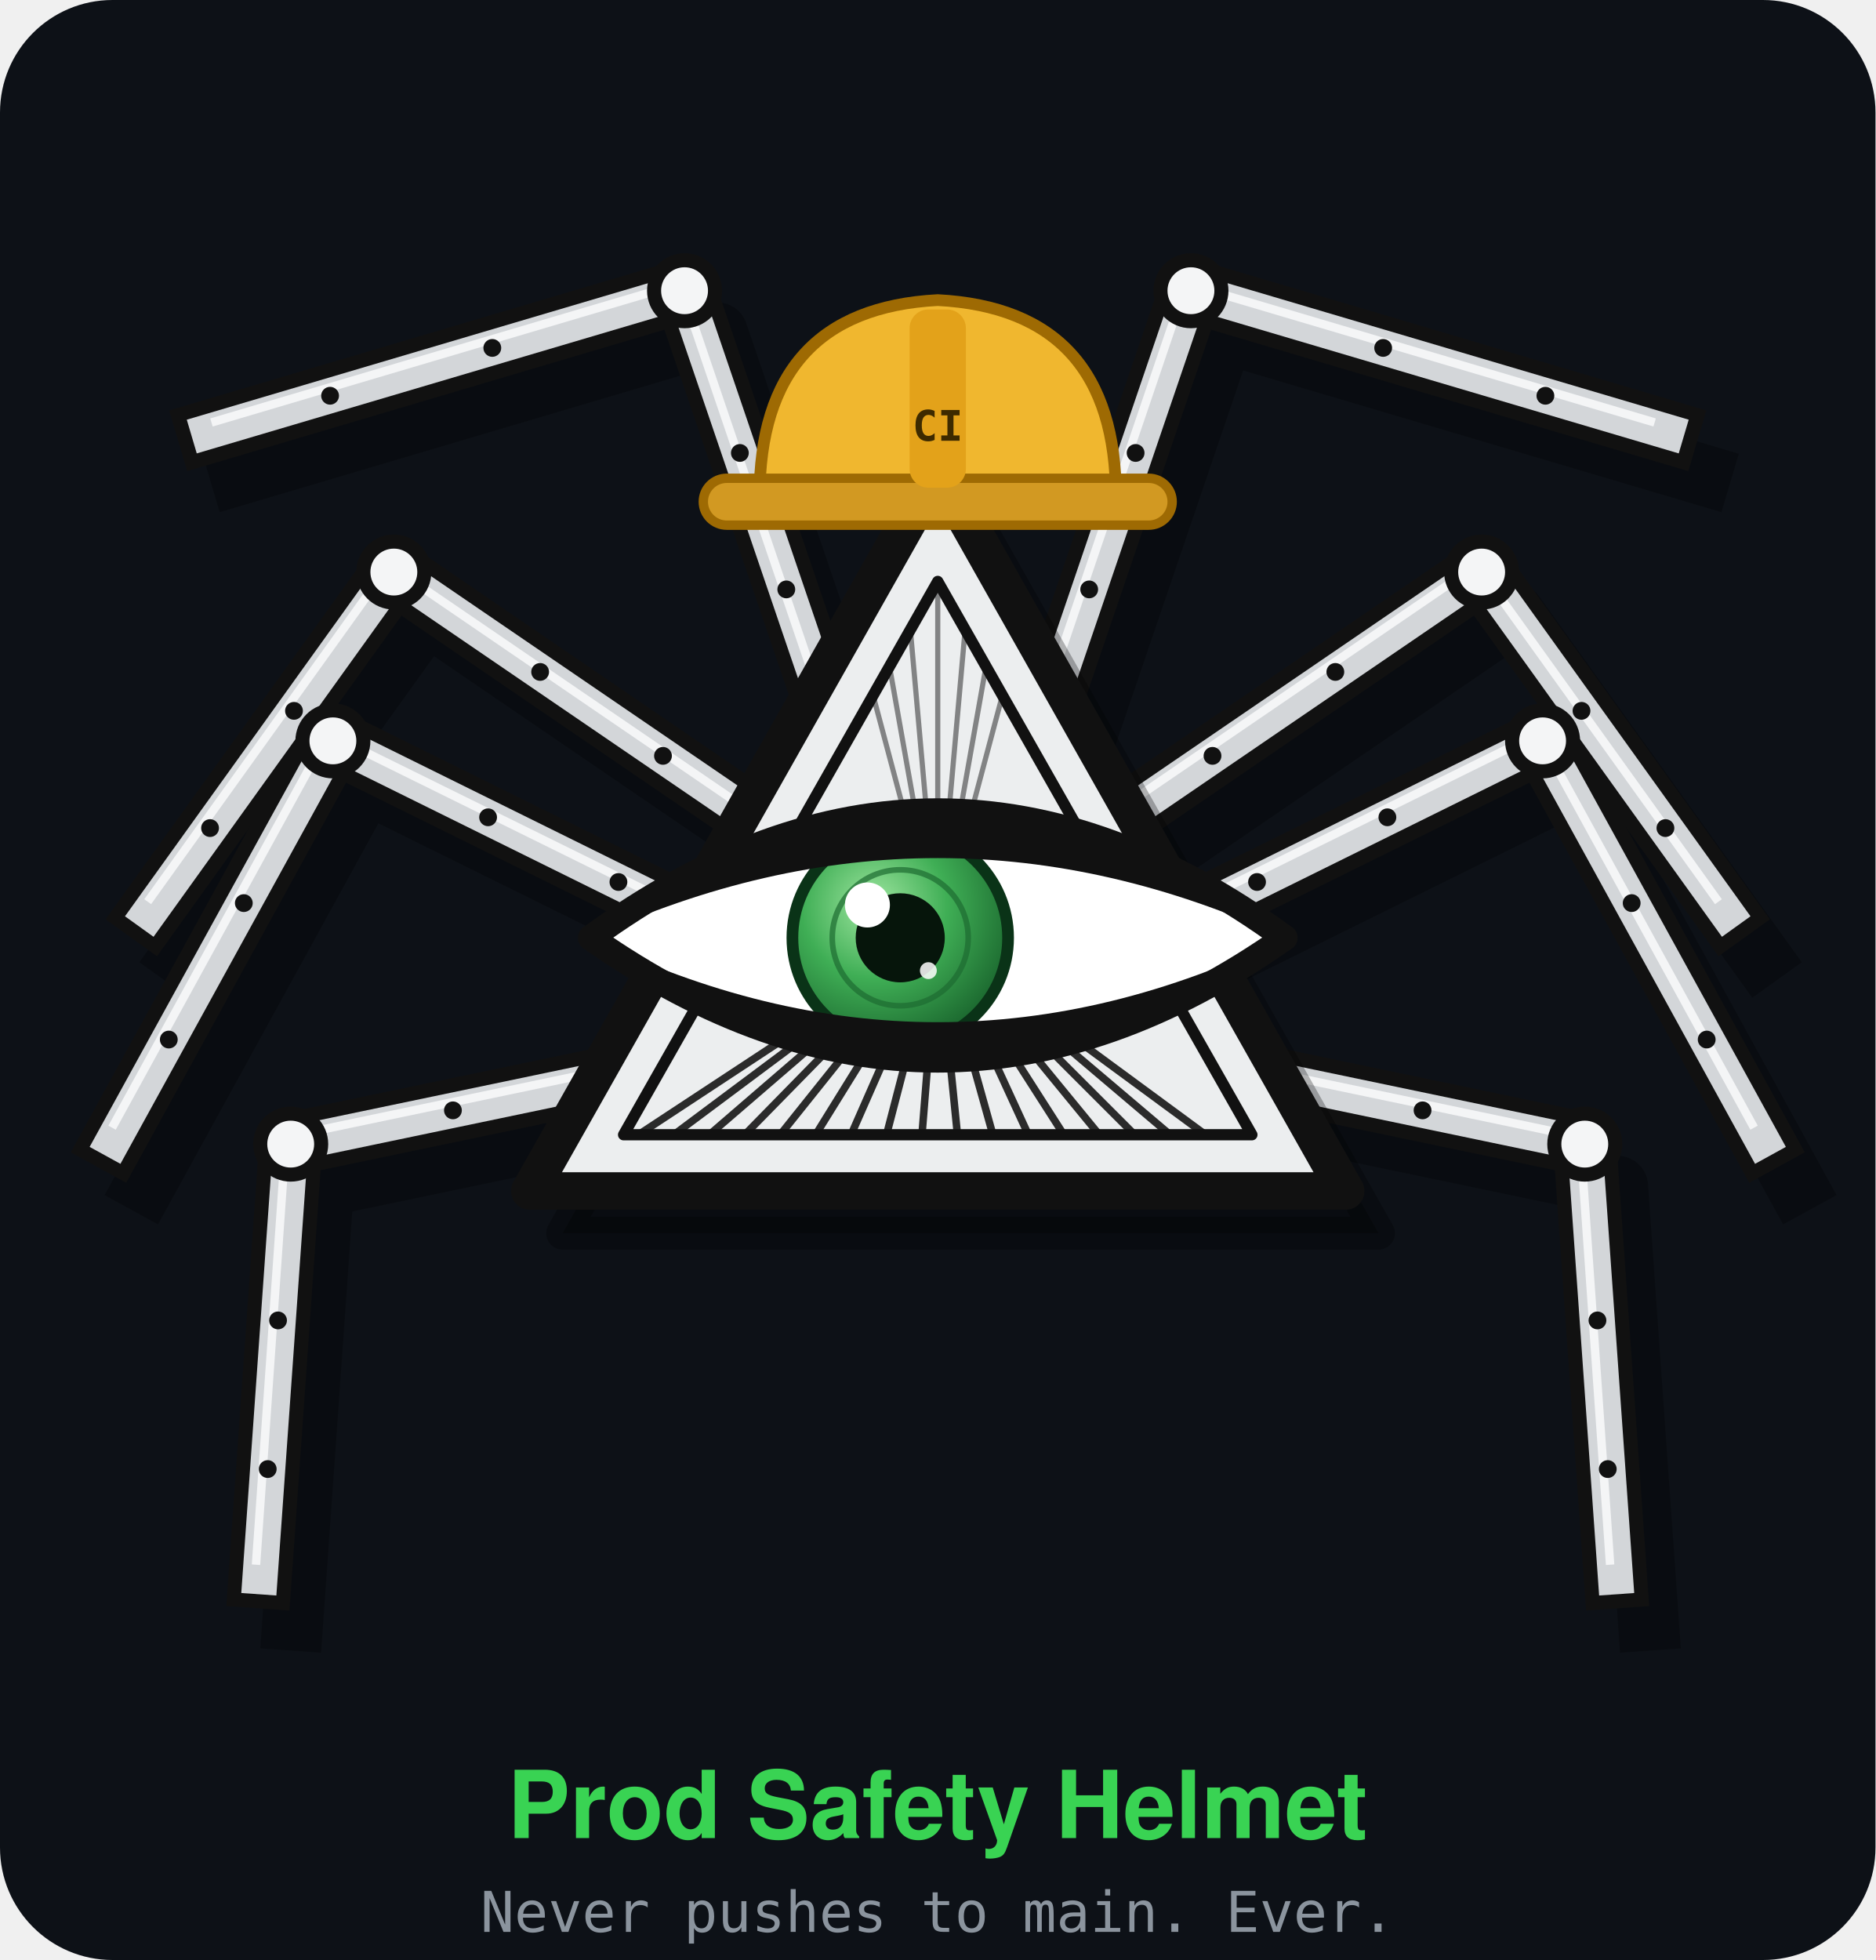
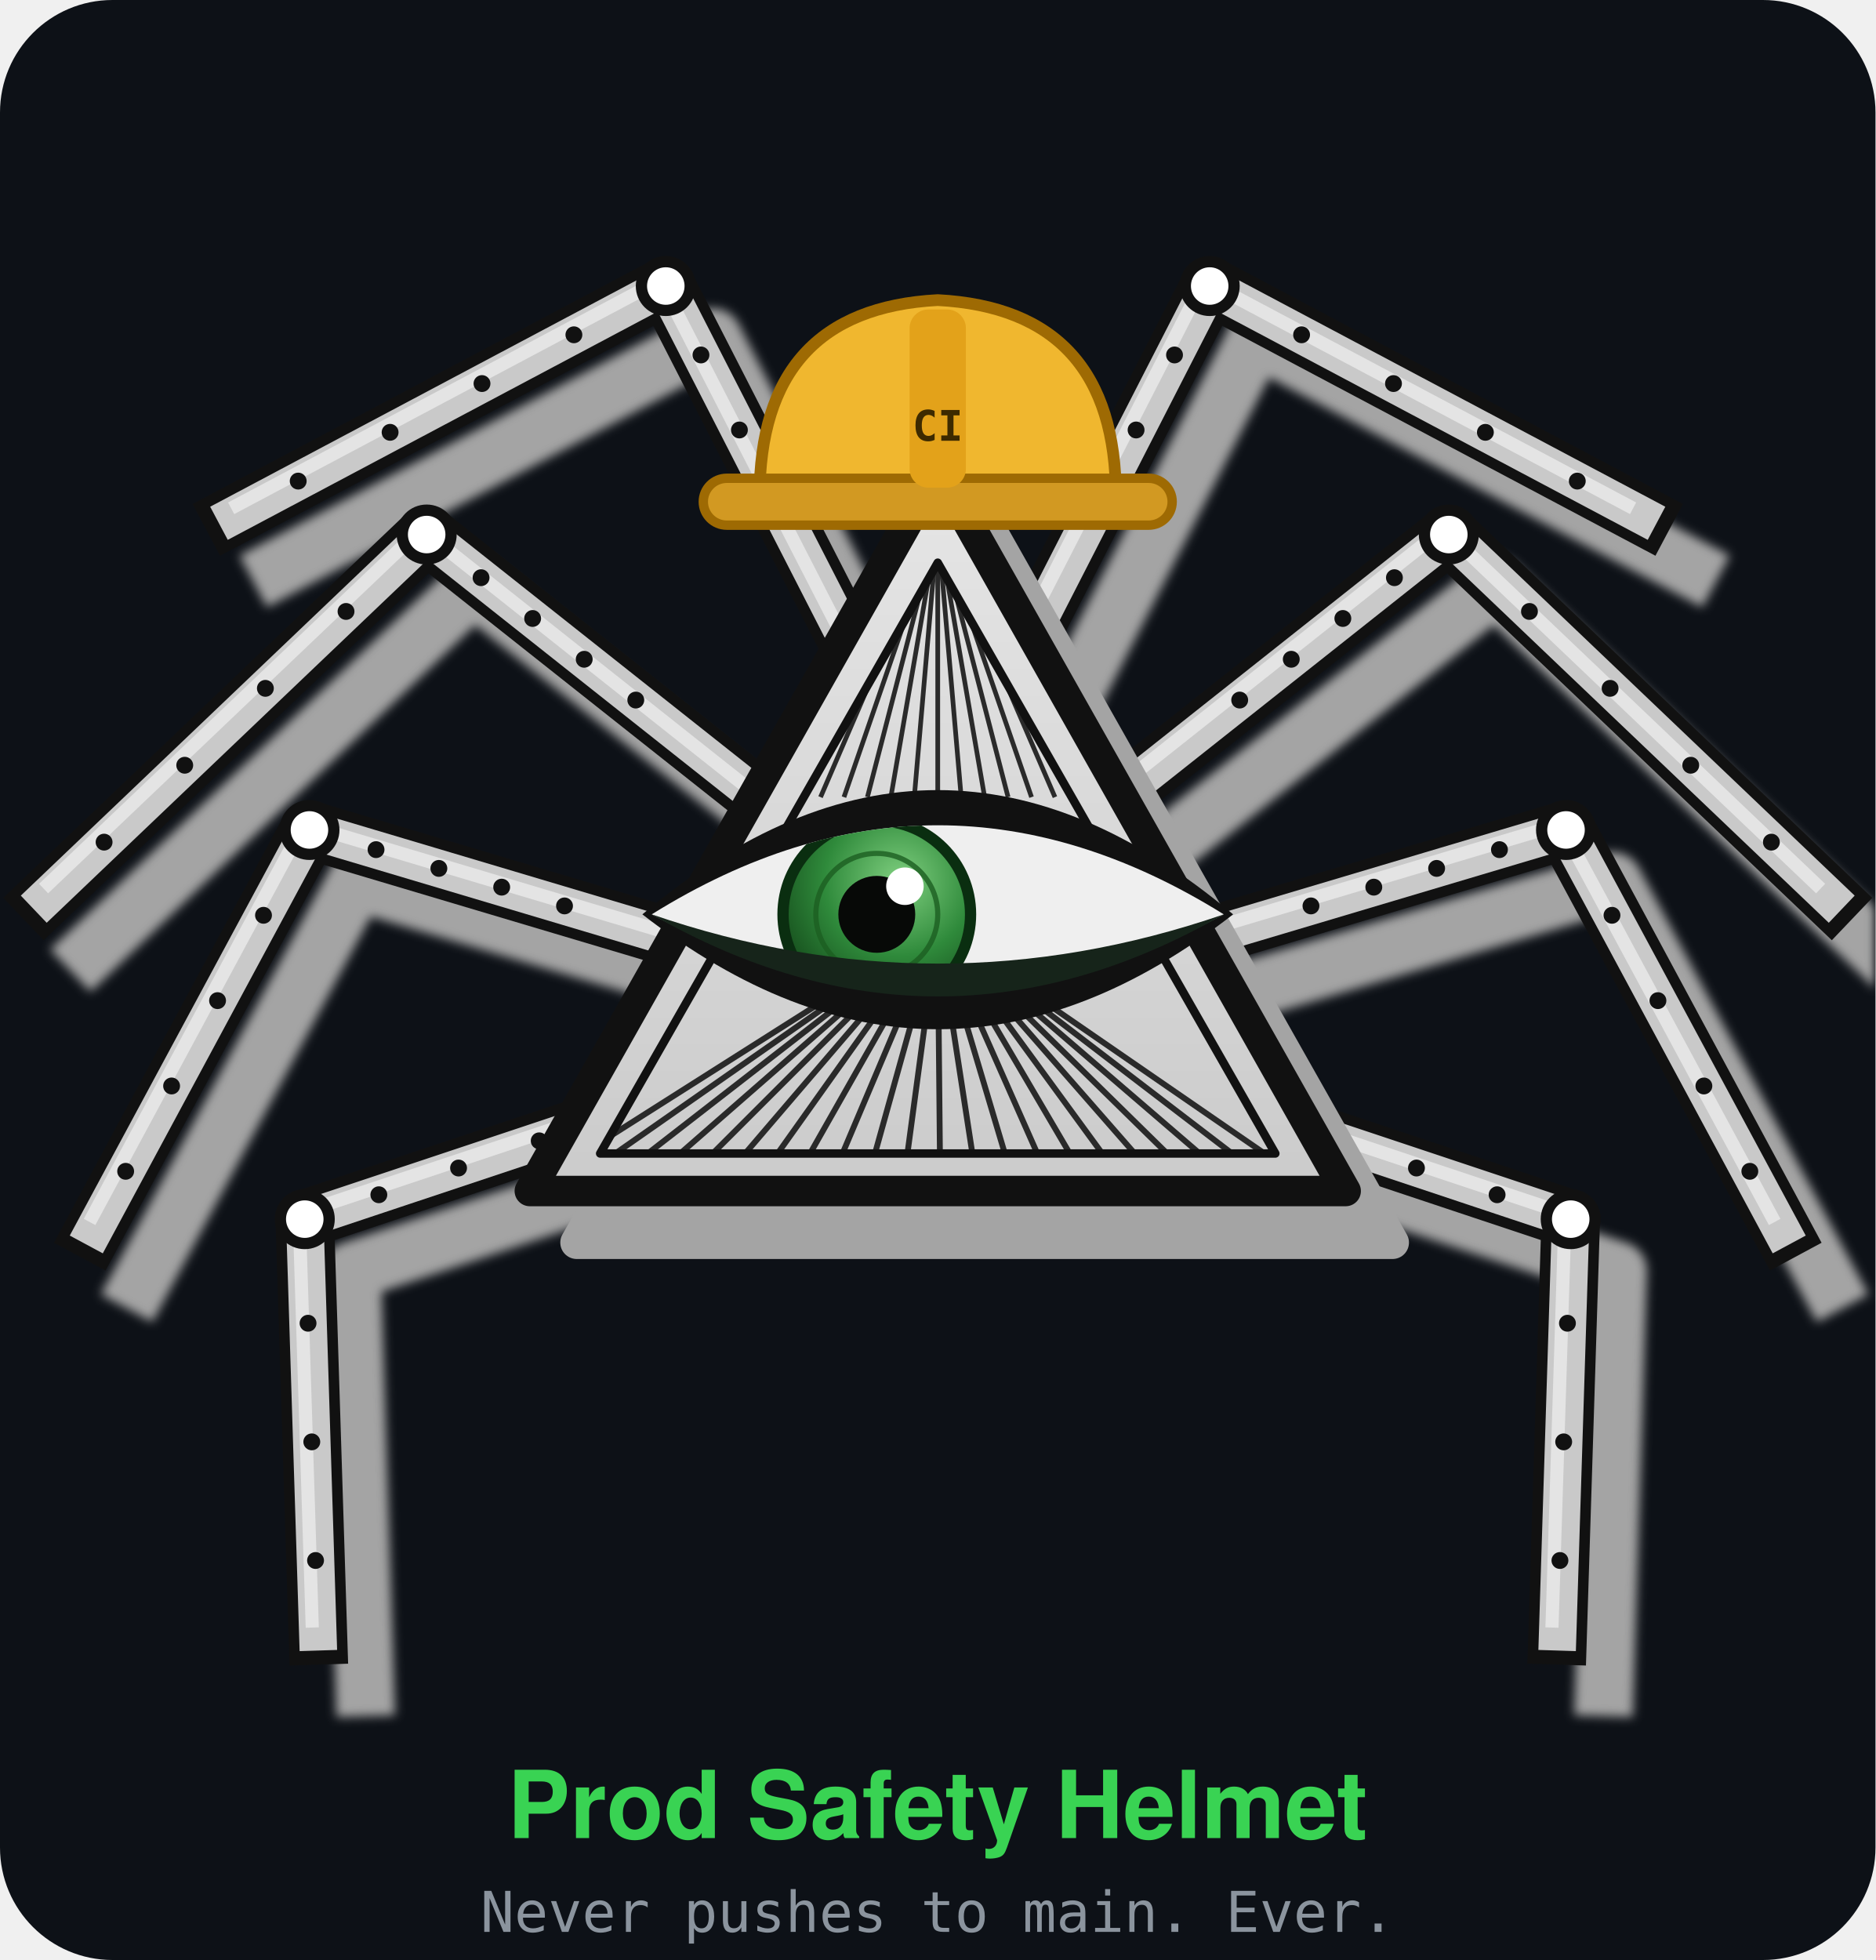
<svg xmlns="http://www.w3.org/2000/svg" viewBox="0 -50 400 418" width="400" height="418" role="img" aria-label="PRovidence wearing Prod Safety Helmet">
  <defs>
-     <radialGradient id="hardhat-iris" cx=".38" cy=".35" r=".75">
-       <stop offset="0" stop-color="#9fe6a0" />
-       <stop offset=".45" stop-color="#3fae55" />
-       <stop offset="1" stop-color="#145a27" />
+     <linearGradient id="hardhat-shell" x1="0" y1="0" x2="0" y2="1">
+       <stop offset="0" stop-color="#e6e6e6" />
+       <stop offset="1" stop-color="#cbcbcb" />
+     </linearGradient>
+     <filter id="hardhat-soft" x="-10%" y="-10%" width="120%" height="120%">
+       <feGaussianBlur stdDeviation="1.1" />
+     </filter>
+     <radialGradient id="hardhat-iris" cx=".62" cy=".32" r=".8">
+       <stop offset="0" stop-color="#7fcf7f" />
+       <stop offset=".5" stop-color="#2f8a3b" />
+       <stop offset="1" stop-color="#0f3d14" />
    </radialGradient>
  </defs>
  <style>@keyframes hardhat-leg{from{transform:rotate(-3deg)}to{transform:rotate(3deg)}}@keyframes hardhat-bob{from{transform:translateY(0)}to{transform:translateY(-6px)}}.hardhat-all{animation:hardhat-bob 1.6s ease-in-out infinite alternate}</style>
  <rect x="0" y="-50" width="400" height="418" rx="24" fill="#0d1117" />
  <g class="hardhat-all">
-     <g transform="translate(7 9)">
-       <polyline style="transform-origin:223.0px 103px;animation:hardhat-leg 1s ease-in-out 0.00s infinite alternate" points="223.0,103.0 254.0,12.0 362.0,44.0" fill="none" stroke="rgba(0,0,0,.28)" stroke-width="13" stroke-linejoin="round" />
-       <polyline style="transform-origin:234.0px 128px;animation:hardhat-leg 1s ease-in-out 0.17s infinite alternate" points="234.0,128.0 316.0,72.0 372.0,150.0" fill="none" stroke="rgba(0,0,0,.28)" stroke-width="13" stroke-linejoin="round" />
-       <polyline style="transform-origin:242.0px 151px;animation:hardhat-leg 1s ease-in-out 0.34s infinite alternate" points="242.0,151.0 329.0,108.0 379.0,199.0" fill="none" stroke="rgba(0,0,0,.28)" stroke-width="13" stroke-linejoin="round" />
-       <polyline style="transform-origin:247.0px 175px;animation:hardhat-leg 1s ease-in-out 0.51s infinite alternate" points="247.0,175.0 338.0,194.0 345.0,293.0" fill="none" stroke="rgba(0,0,0,.28)" stroke-width="13" stroke-linejoin="round" />
-       <polyline style="transform-origin:177.0px 103px;animation:hardhat-leg 1s ease-in-out 0.09s infinite alternate" points="177.0,103.0 146.0,12.0 38.0,44.0" fill="none" stroke="rgba(0,0,0,.28)" stroke-width="13" stroke-linejoin="round" />
-       <polyline style="transform-origin:166.0px 128px;animation:hardhat-leg 1s ease-in-out 0.26s infinite alternate" points="166.0,128.0 84.0,72.0 28.0,150.0" fill="none" stroke="rgba(0,0,0,.28)" stroke-width="13" stroke-linejoin="round" />
-       <polyline style="transform-origin:158.0px 151px;animation:hardhat-leg 1s ease-in-out 0.43s infinite alternate" points="158.0,151.0 71.0,108.0 21.0,199.0" fill="none" stroke="rgba(0,0,0,.28)" stroke-width="13" stroke-linejoin="round" />
-       <polyline style="transform-origin:153.0px 175px;animation:hardhat-leg 1s ease-in-out 0.60s infinite alternate" points="153.0,175.0 62.0,194.0 55.0,293.0" fill="none" stroke="rgba(0,0,0,.28)" stroke-width="13" stroke-linejoin="round" />
-     </g>
-     <g class="leg" style="transform-origin:223.0px 103px;animation:hardhat-leg 1s ease-in-out 0.00s infinite alternate">
-       <polyline points="223.0,103.0 254.0,12.0 362.0,44.0" fill="none" stroke="#111111" stroke-width="13.5" stroke-linejoin="round" />
-       <polyline points="223.0,103.0 254.0,12.0 359.1,43.1" fill="none" stroke="#d3d6d9" stroke-width="7.5" stroke-linejoin="round" />
-       <polyline points="224.6,98.5 254.0,12.0 353.9,41.6" fill="none" stroke="#f7f8f9" stroke-width="1.8" stroke-linejoin="round" transform="translate(-1,-1.5)" opacity=".9" />
-       <circle cx="232.3" cy="75.7" r="1.9" fill="#111111" />
-       <circle cx="295.0" cy="24.2" r="1.9" fill="#111111" />
-       <circle cx="242.2" cy="46.6" r="1.9" fill="#111111" />
-       <circle cx="329.6" cy="34.4" r="1.9" fill="#111111" />
-       <circle cx="254" cy="12" r="6.5" fill="#f4f5f6" stroke="#111111" stroke-width="3" />
-     </g>
-     <g class="leg" style="transform-origin:234.0px 128px;animation:hardhat-leg 1s ease-in-out 0.17s infinite alternate">
-       <polyline points="234.0,128.0 316.0,72.0 372.0,150.0" fill="none" stroke="#111111" stroke-width="13.5" stroke-linejoin="round" />
-       <polyline points="234.0,128.0 316.0,72.0 370.3,147.6" fill="none" stroke="#d3d6d9" stroke-width="7.5" stroke-linejoin="round" />
-       <polyline points="238.1,125.2 316.0,72.0 367.5,143.8" fill="none" stroke="#f7f8f9" stroke-width="1.8" stroke-linejoin="round" transform="translate(-1,-1.5)" opacity=".9" />
-       <circle cx="258.6" cy="111.2" r="1.9" fill="#111111" />
-       <circle cx="337.3" cy="101.6" r="1.9" fill="#111111" />
-       <circle cx="284.8" cy="93.3" r="1.9" fill="#111111" />
-       <circle cx="355.2" cy="126.6" r="1.9" fill="#111111" />
-       <circle cx="316" cy="72" r="6.5" fill="#f4f5f6" stroke="#111111" stroke-width="3" />
-     </g>
-     <g class="leg" style="transform-origin:242.0px 151px;animation:hardhat-leg 1s ease-in-out 0.34s infinite alternate">
-       <polyline points="242.0,151.0 329.0,108.0 379.0,199.0" fill="none" stroke="#111111" stroke-width="13.5" stroke-linejoin="round" />
-       <polyline points="242.0,151.0 329.0,108.0 377.6,196.4" fill="none" stroke="#d3d6d9" stroke-width="7.5" stroke-linejoin="round" />
-       <polyline points="246.3,148.8 329.0,108.0 375.1,192.0" fill="none" stroke="#f7f8f9" stroke-width="1.8" stroke-linejoin="round" transform="translate(-1,-1.5)" opacity=".9" />
-       <circle cx="268.1" cy="138.1" r="1.9" fill="#111111" />
-       <circle cx="348.0" cy="142.6" r="1.9" fill="#111111" />
-       <circle cx="295.9" cy="124.3" r="1.9" fill="#111111" />
-       <circle cx="364.0" cy="171.7" r="1.9" fill="#111111" />
-       <circle cx="329" cy="108" r="6.5" fill="#f4f5f6" stroke="#111111" stroke-width="3" />
-     </g>
-     <g class="leg" style="transform-origin:247.0px 175px;animation:hardhat-leg 1s ease-in-out 0.51s infinite alternate">
-       <polyline points="247.0,175.0 338.0,194.0 345.0,293.0" fill="none" stroke="#111111" stroke-width="13.5" stroke-linejoin="round" />
-       <polyline points="247.0,175.0 338.0,194.0 344.8,290.0" fill="none" stroke="#d3d6d9" stroke-width="7.5" stroke-linejoin="round" />
-       <polyline points="251.6,175.9 338.0,194.0 344.4,285.2" fill="none" stroke="#f7f8f9" stroke-width="1.8" stroke-linejoin="round" transform="translate(-1,-1.5)" opacity=".9" />
-       <circle cx="274.3" cy="180.7" r="1.9" fill="#111111" />
-       <circle cx="340.7" cy="231.6" r="1.9" fill="#111111" />
-       <circle cx="303.4" cy="186.8" r="1.9" fill="#111111" />
-       <circle cx="342.9" cy="263.3" r="1.9" fill="#111111" />
-       <circle cx="338" cy="194" r="6.5" fill="#f4f5f6" stroke="#111111" stroke-width="3" />
-     </g>
-     <g class="leg" style="transform-origin:177.0px 103px;animation:hardhat-leg 1s ease-in-out 0.09s infinite alternate">
-       <polyline points="177.0,103.0 146.0,12.0 38.0,44.0" fill="none" stroke="#111111" stroke-width="13.5" stroke-linejoin="round" />
-       <polyline points="177.0,103.0 146.0,12.0 40.9,43.1" fill="none" stroke="#d3d6d9" stroke-width="7.5" stroke-linejoin="round" />
-       <polyline points="175.4,98.5 146.0,12.0 46.1,41.6" fill="none" stroke="#f7f8f9" stroke-width="1.8" stroke-linejoin="round" transform="translate(-1,-1.5)" opacity=".9" />
-       <circle cx="167.7" cy="75.7" r="1.9" fill="#111111" />
-       <circle cx="105.0" cy="24.2" r="1.9" fill="#111111" />
-       <circle cx="157.8" cy="46.6" r="1.9" fill="#111111" />
-       <circle cx="70.4" cy="34.4" r="1.9" fill="#111111" />
-       <circle cx="146" cy="12" r="6.5" fill="#f4f5f6" stroke="#111111" stroke-width="3" />
-     </g>
-     <g class="leg" style="transform-origin:166.0px 128px;animation:hardhat-leg 1s ease-in-out 0.26s infinite alternate">
-       <polyline points="166.0,128.0 84.0,72.0 28.0,150.0" fill="none" stroke="#111111" stroke-width="13.5" stroke-linejoin="round" />
-       <polyline points="166.0,128.0 84.0,72.0 29.7,147.6" fill="none" stroke="#d3d6d9" stroke-width="7.5" stroke-linejoin="round" />
-       <polyline points="161.9,125.2 84.0,72.0 32.5,143.8" fill="none" stroke="#f7f8f9" stroke-width="1.8" stroke-linejoin="round" transform="translate(-1,-1.5)" opacity=".9" />
-       <circle cx="141.4" cy="111.2" r="1.9" fill="#111111" />
-       <circle cx="62.7" cy="101.6" r="1.9" fill="#111111" />
-       <circle cx="115.2" cy="93.3" r="1.9" fill="#111111" />
-       <circle cx="44.8" cy="126.6" r="1.9" fill="#111111" />
-       <circle cx="84" cy="72" r="6.5" fill="#f4f5f6" stroke="#111111" stroke-width="3" />
-     </g>
-     <g class="leg" style="transform-origin:158.0px 151px;animation:hardhat-leg 1s ease-in-out 0.43s infinite alternate">
-       <polyline points="158.0,151.0 71.0,108.0 21.0,199.0" fill="none" stroke="#111111" stroke-width="13.5" stroke-linejoin="round" />
-       <polyline points="158.0,151.0 71.0,108.0 22.4,196.4" fill="none" stroke="#d3d6d9" stroke-width="7.5" stroke-linejoin="round" />
-       <polyline points="153.7,148.8 71.0,108.0 24.9,192.0" fill="none" stroke="#f7f8f9" stroke-width="1.8" stroke-linejoin="round" transform="translate(-1,-1.5)" opacity=".9" />
-       <circle cx="131.9" cy="138.1" r="1.9" fill="#111111" />
-       <circle cx="52.0" cy="142.6" r="1.9" fill="#111111" />
-       <circle cx="104.1" cy="124.3" r="1.9" fill="#111111" />
-       <circle cx="36.0" cy="171.7" r="1.9" fill="#111111" />
-       <circle cx="71" cy="108" r="6.5" fill="#f4f5f6" stroke="#111111" stroke-width="3" />
-     </g>
-     <g class="leg" style="transform-origin:153.0px 175px;animation:hardhat-leg 1s ease-in-out 0.60s infinite alternate">
-       <polyline points="153.0,175.0 62.0,194.0 55.0,293.0" fill="none" stroke="#111111" stroke-width="13.5" stroke-linejoin="round" />
-       <polyline points="153.0,175.0 62.0,194.0 55.2,290.0" fill="none" stroke="#d3d6d9" stroke-width="7.5" stroke-linejoin="round" />
-       <polyline points="148.4,175.9 62.0,194.0 55.6,285.2" fill="none" stroke="#f7f8f9" stroke-width="1.8" stroke-linejoin="round" transform="translate(-1,-1.5)" opacity=".9" />
-       <circle cx="125.7" cy="180.7" r="1.9" fill="#111111" />
-       <circle cx="59.3" cy="231.6" r="1.9" fill="#111111" />
-       <circle cx="96.6" cy="186.8" r="1.9" fill="#111111" />
-       <circle cx="57.1" cy="263.3" r="1.9" fill="#111111" />
-       <circle cx="62" cy="194" r="6.5" fill="#f4f5f6" stroke="#111111" stroke-width="3" />
+     <g transform="translate(10 11)" filter="url(#hardhat-soft)">
+       <polyline style="transform-origin:215.0px 95px;animation:hardhat-leg 1s ease-in-out 0.00s infinite alternate" points="215.0,95.0 258.0,11.0 356.0,63.0" fill="none" stroke="#a4a4a4" stroke-width="12.5" stroke-linejoin="round" />
+       <polyline style="transform-origin:232.0px 125px;animation:hardhat-leg 1s ease-in-out 0.17s infinite alternate" points="232.0,125.0 309.0,64.0 395.0,146.0" fill="none" stroke="#a4a4a4" stroke-width="12.5" stroke-linejoin="round" />
+       <polyline style="transform-origin:240.0px 155px;animation:hardhat-leg 1s ease-in-out 0.34s infinite alternate" points="240.0,155.0 334.0,127.0 383.0,218.0" fill="none" stroke="#a4a4a4" stroke-width="12.5" stroke-linejoin="round" />
+       <polyline style="transform-origin:245.0px 180px;animation:hardhat-leg 1s ease-in-out 0.51s infinite alternate" points="245.0,180.0 335.0,210.0 332.0,305.0" fill="none" stroke="#a4a4a4" stroke-width="12.5" stroke-linejoin="round" />
+       <polyline style="transform-origin:185.0px 95px;animation:hardhat-leg 1s ease-in-out 0.09s infinite alternate" points="185.0,95.0 142.0,11.0 44.0,63.0" fill="none" stroke="#a4a4a4" stroke-width="12.5" stroke-linejoin="round" />
+       <polyline style="transform-origin:168.0px 125px;animation:hardhat-leg 1s ease-in-out 0.26s infinite alternate" points="168.0,125.0 91.0,64.0 5.0,146.0" fill="none" stroke="#a4a4a4" stroke-width="12.5" stroke-linejoin="round" />
+       <polyline style="transform-origin:160.0px 155px;animation:hardhat-leg 1s ease-in-out 0.43s infinite alternate" points="160.0,155.0 66.0,127.0 17.0,218.0" fill="none" stroke="#a4a4a4" stroke-width="12.5" stroke-linejoin="round" />
+       <polyline style="transform-origin:155.0px 180px;animation:hardhat-leg 1s ease-in-out 0.60s infinite alternate" points="155.0,180.0 65.0,210.0 68.0,305.0" fill="none" stroke="#a4a4a4" stroke-width="12.5" stroke-linejoin="round" />
+     </g>
+     <g class="leg" style="transform-origin:215.0px 95px;animation:hardhat-leg 1s ease-in-out 0.00s infinite alternate">
+       <polyline points="215.0,95.0 258.0,11.0 356.0,63.0" fill="none" stroke="#111111" stroke-width="12.5" stroke-linejoin="round" />
+       <polyline points="215.0,95.0 258.0,11.0 353.3,61.6" fill="none" stroke="#c9c9c9" stroke-width="8" stroke-linejoin="round" />
+       <polyline points="216.7,91.6 258.0,11.0 349.5,59.6" fill="none" stroke="#e4e4e4" stroke-width="2.8" stroke-linejoin="round" transform="translate(-1.2,-1.2)" />
+       <circle cx="234.1" cy="57.6" r="1.8" fill="#111111" />
+       <circle cx="242.3" cy="41.7" r="1.8" fill="#111111" />
+       <circle cx="250.5" cy="25.7" r="1.8" fill="#111111" />
+       <circle cx="277.6" cy="21.4" r="1.8" fill="#111111" />
+       <circle cx="297.2" cy="31.8" r="1.8" fill="#111111" />
+       <circle cx="316.8" cy="42.2" r="1.8" fill="#111111" />
+       <circle cx="336.4" cy="52.6" r="1.8" fill="#111111" />
+       <circle cx="258" cy="11" r="5.2" fill="#ffffff" stroke="#111111" stroke-width="2.4" />
+     </g>
+     <g class="leg" style="transform-origin:232.0px 125px;animation:hardhat-leg 1s ease-in-out 0.17s infinite alternate">
+       <polyline points="232.0,125.0 309.0,64.0 395.0,146.0" fill="none" stroke="#111111" stroke-width="12.5" stroke-linejoin="round" />
+       <polyline points="232.0,125.0 309.0,64.0 392.8,143.9" fill="none" stroke="#c9c9c9" stroke-width="8" stroke-linejoin="round" />
+       <polyline points="235.1,122.6 309.0,64.0 389.5,140.7" fill="none" stroke="#e4e4e4" stroke-width="2.8" stroke-linejoin="round" transform="translate(-1.2,-1.2)" />
+       <circle cx="264.4" cy="99.3" r="1.8" fill="#111111" />
+       <circle cx="275.4" cy="90.6" r="1.8" fill="#111111" />
+       <circle cx="286.4" cy="81.9" r="1.8" fill="#111111" />
+       <circle cx="297.4" cy="73.2" r="1.8" fill="#111111" />
+       <circle cx="326.2" cy="80.4" r="1.8" fill="#111111" />
+       <circle cx="343.4" cy="96.8" r="1.8" fill="#111111" />
+       <circle cx="360.6" cy="113.2" r="1.8" fill="#111111" />
+       <circle cx="377.8" cy="129.6" r="1.8" fill="#111111" />
+       <circle cx="309" cy="64" r="5.2" fill="#ffffff" stroke="#111111" stroke-width="2.4" />
+     </g>
+     <g class="leg" style="transform-origin:240.0px 155px;animation:hardhat-leg 1s ease-in-out 0.34s infinite alternate">
+       <polyline points="240.0,155.0 334.0,127.0 383.0,218.0" fill="none" stroke="#111111" stroke-width="12.5" stroke-linejoin="round" />
+       <polyline points="240.0,155.0 334.0,127.0 381.6,215.4" fill="none" stroke="#c9c9c9" stroke-width="8" stroke-linejoin="round" />
+       <polyline points="243.8,153.9 334.0,127.0 379.7,211.8" fill="none" stroke="#e4e4e4" stroke-width="2.8" stroke-linejoin="round" transform="translate(-1.2,-1.2)" />
+       <circle cx="279.6" cy="143.2" r="1.8" fill="#111111" />
+       <circle cx="293.0" cy="139.2" r="1.8" fill="#111111" />
+       <circle cx="306.4" cy="135.2" r="1.8" fill="#111111" />
+       <circle cx="319.8" cy="131.2" r="1.8" fill="#111111" />
+       <circle cx="343.8" cy="145.2" r="1.8" fill="#111111" />
+       <circle cx="353.6" cy="163.4" r="1.8" fill="#111111" />
+       <circle cx="363.4" cy="181.6" r="1.8" fill="#111111" />
+       <circle cx="373.2" cy="199.8" r="1.8" fill="#111111" />
+       <circle cx="334" cy="127" r="5.2" fill="#ffffff" stroke="#111111" stroke-width="2.4" />
+     </g>
+     <g class="leg" style="transform-origin:245.0px 180px;animation:hardhat-leg 1s ease-in-out 0.51s infinite alternate">
+       <polyline points="245.0,180.0 335.0,210.0 332.0,305.0" fill="none" stroke="#111111" stroke-width="12.5" stroke-linejoin="round" />
+       <polyline points="245.0,180.0 335.0,210.0 332.1,302.0" fill="none" stroke="#c9c9c9" stroke-width="8" stroke-linejoin="round" />
+       <polyline points="248.6,181.2 335.0,210.0 332.2,298.3" fill="none" stroke="#e4e4e4" stroke-width="2.8" stroke-linejoin="round" transform="translate(-1.2,-1.2)" />
+       <circle cx="285.1" cy="193.3" r="1.8" fill="#111111" />
+       <circle cx="302.1" cy="199.1" r="1.8" fill="#111111" />
+       <circle cx="319.3" cy="204.8" r="1.8" fill="#111111" />
+       <circle cx="334.3" cy="232.2" r="1.8" fill="#111111" />
+       <circle cx="333.5" cy="257.5" r="1.8" fill="#111111" />
+       <circle cx="332.7" cy="282.8" r="1.8" fill="#111111" />
+       <circle cx="335" cy="210" r="5.2" fill="#ffffff" stroke="#111111" stroke-width="2.4" />
+     </g>
+     <g class="leg" style="transform-origin:185.0px 95px;animation:hardhat-leg 1s ease-in-out 0.09s infinite alternate">
+       <polyline points="185.0,95.0 142.0,11.0 44.0,63.0" fill="none" stroke="#111111" stroke-width="12.5" stroke-linejoin="round" />
+       <polyline points="185.0,95.0 142.0,11.0 46.7,61.6" fill="none" stroke="#c9c9c9" stroke-width="8" stroke-linejoin="round" />
+       <polyline points="183.3,91.6 142.0,11.0 50.5,59.6" fill="none" stroke="#e4e4e4" stroke-width="2.8" stroke-linejoin="round" transform="translate(-1.2,-1.2)" />
+       <circle cx="165.9" cy="57.6" r="1.8" fill="#111111" />
+       <circle cx="157.7" cy="41.7" r="1.8" fill="#111111" />
+       <circle cx="149.5" cy="25.7" r="1.8" fill="#111111" />
+       <circle cx="122.4" cy="21.4" r="1.8" fill="#111111" />
+       <circle cx="102.8" cy="31.8" r="1.8" fill="#111111" />
+       <circle cx="83.2" cy="42.2" r="1.8" fill="#111111" />
+       <circle cx="63.6" cy="52.6" r="1.8" fill="#111111" />
+       <circle cx="142" cy="11" r="5.2" fill="#ffffff" stroke="#111111" stroke-width="2.4" />
+     </g>
+     <g class="leg" style="transform-origin:168.0px 125px;animation:hardhat-leg 1s ease-in-out 0.26s infinite alternate">
+       <polyline points="168.0,125.0 91.0,64.0 5.0,146.0" fill="none" stroke="#111111" stroke-width="12.5" stroke-linejoin="round" />
+       <polyline points="168.0,125.0 91.0,64.0 7.2,143.9" fill="none" stroke="#c9c9c9" stroke-width="8" stroke-linejoin="round" />
+       <polyline points="164.9,122.6 91.0,64.0 10.5,140.7" fill="none" stroke="#e4e4e4" stroke-width="2.8" stroke-linejoin="round" transform="translate(-1.2,-1.2)" />
+       <circle cx="135.6" cy="99.3" r="1.8" fill="#111111" />
+       <circle cx="124.6" cy="90.6" r="1.8" fill="#111111" />
+       <circle cx="113.6" cy="81.9" r="1.8" fill="#111111" />
+       <circle cx="102.6" cy="73.2" r="1.8" fill="#111111" />
+       <circle cx="73.8" cy="80.4" r="1.8" fill="#111111" />
+       <circle cx="56.6" cy="96.8" r="1.8" fill="#111111" />
+       <circle cx="39.4" cy="113.2" r="1.8" fill="#111111" />
+       <circle cx="22.2" cy="129.6" r="1.8" fill="#111111" />
+       <circle cx="91" cy="64" r="5.2" fill="#ffffff" stroke="#111111" stroke-width="2.4" />
+     </g>
+     <g class="leg" style="transform-origin:160.0px 155px;animation:hardhat-leg 1s ease-in-out 0.43s infinite alternate">
+       <polyline points="160.0,155.0 66.0,127.0 17.0,218.0" fill="none" stroke="#111111" stroke-width="12.5" stroke-linejoin="round" />
+       <polyline points="160.0,155.0 66.0,127.0 18.4,215.4" fill="none" stroke="#c9c9c9" stroke-width="8" stroke-linejoin="round" />
+       <polyline points="156.2,153.9 66.0,127.0 20.3,211.8" fill="none" stroke="#e4e4e4" stroke-width="2.8" stroke-linejoin="round" transform="translate(-1.2,-1.2)" />
+       <circle cx="120.4" cy="143.2" r="1.8" fill="#111111" />
+       <circle cx="107.0" cy="139.2" r="1.8" fill="#111111" />
+       <circle cx="93.6" cy="135.2" r="1.8" fill="#111111" />
+       <circle cx="80.2" cy="131.2" r="1.8" fill="#111111" />
+       <circle cx="56.2" cy="145.2" r="1.8" fill="#111111" />
+       <circle cx="46.4" cy="163.4" r="1.8" fill="#111111" />
+       <circle cx="36.6" cy="181.6" r="1.8" fill="#111111" />
+       <circle cx="26.8" cy="199.8" r="1.8" fill="#111111" />
+       <circle cx="66" cy="127" r="5.2" fill="#ffffff" stroke="#111111" stroke-width="2.4" />
+     </g>
+     <g class="leg" style="transform-origin:155.0px 180px;animation:hardhat-leg 1s ease-in-out 0.60s infinite alternate">
+       <polyline points="155.0,180.0 65.0,210.0 68.0,305.0" fill="none" stroke="#111111" stroke-width="12.5" stroke-linejoin="round" />
+       <polyline points="155.0,180.0 65.0,210.0 67.9,302.0" fill="none" stroke="#c9c9c9" stroke-width="8" stroke-linejoin="round" />
+       <polyline points="151.4,181.2 65.0,210.0 67.8,298.3" fill="none" stroke="#e4e4e4" stroke-width="2.8" stroke-linejoin="round" transform="translate(-1.2,-1.2)" />
+       <circle cx="115.0" cy="193.3" r="1.8" fill="#111111" />
+       <circle cx="97.8" cy="199.1" r="1.8" fill="#111111" />
+       <circle cx="80.8" cy="204.8" r="1.8" fill="#111111" />
+       <circle cx="65.7" cy="232.2" r="1.8" fill="#111111" />
+       <circle cx="66.5" cy="257.5" r="1.8" fill="#111111" />
+       <circle cx="67.3" cy="282.8" r="1.8" fill="#111111" />
+       <circle cx="65" cy="210" r="5.2" fill="#ffffff" stroke="#111111" stroke-width="2.4" />
    </g>
    <g class="body">
-       <polygon points="200.0,50.0 287.0,204.0 113.0,204.0" fill="rgba(0,0,0,.28)" transform="translate(7 9)" stroke="rgba(0,0,0,.28)" stroke-width="7" stroke-linejoin="round" />
-       <polygon points="200.0,50.0 287.0,204.0 113.0,204.0" fill="#eceeef" stroke="#111111" stroke-width="8" stroke-linejoin="round" />
+       <polygon points="200.0,50.0 287.0,204.0 113.0,204.0" fill="#a4a4a4" stroke="#a4a4a4" stroke-width="7" stroke-linejoin="round" transform="translate(10 11)" />
+       <polygon points="200.0,50.0 287.0,204.0 113.0,204.0" fill="url(#hardhat-shell)" stroke="#111111" stroke-width="6.5" stroke-linejoin="round" />
      <clipPath id="hardhat-in">
-         <polygon points="200,74 133,192 267,192" />
+         <polygon points="200,70 128,196 272,196" />
+       </clipPath>
+       <clipPath id="hardhat-sclera">
+         <path d="M139 137 Q200 99 261 137 Q200 170 139 137 Z" />
      </clipPath>
      <g clip-path="url(#hardhat-in)">
-         <line x1="200" y1="150" x2="124" y2="200" stroke="#2b2b2b" stroke-width="1.6" />
-         <line x1="200" y1="150" x2="133" y2="200" stroke="#2b2b2b" stroke-width="1.6" />
-         <line x1="200" y1="150" x2="142" y2="200" stroke="#2b2b2b" stroke-width="1.6" />
-         <line x1="200" y1="150" x2="151" y2="200" stroke="#2b2b2b" stroke-width="1.6" />
-         <line x1="200" y1="150" x2="160" y2="200" stroke="#2b2b2b" stroke-width="1.6" />
-         <line x1="200" y1="150" x2="169" y2="200" stroke="#2b2b2b" stroke-width="1.6" />
-         <line x1="200" y1="150" x2="178" y2="200" stroke="#2b2b2b" stroke-width="1.6" />
-         <line x1="200" y1="150" x2="187" y2="200" stroke="#2b2b2b" stroke-width="1.6" />
-         <line x1="200" y1="150" x2="196" y2="200" stroke="#2b2b2b" stroke-width="1.6" />
-         <line x1="200" y1="150" x2="205" y2="200" stroke="#2b2b2b" stroke-width="1.6" />
-         <line x1="200" y1="150" x2="214" y2="200" stroke="#2b2b2b" stroke-width="1.6" />
-         <line x1="200" y1="150" x2="223" y2="200" stroke="#2b2b2b" stroke-width="1.6" />
-         <line x1="200" y1="150" x2="232" y2="200" stroke="#2b2b2b" stroke-width="1.6" />
-         <line x1="200" y1="150" x2="241" y2="200" stroke="#2b2b2b" stroke-width="1.6" />
-         <line x1="200" y1="150" x2="250" y2="200" stroke="#2b2b2b" stroke-width="1.6" />
-         <line x1="200" y1="150" x2="259" y2="200" stroke="#2b2b2b" stroke-width="1.6" />
-         <line x1="200" y1="150" x2="268" y2="200" stroke="#2b2b2b" stroke-width="1.6" />
-         <line x1="200" y1="150" x2="176" y2="60" stroke="#2b2b2b" stroke-width="1.1" opacity=".55" />
-         <line x1="200" y1="150" x2="184" y2="60" stroke="#2b2b2b" stroke-width="1.1" opacity=".55" />
-         <line x1="200" y1="150" x2="192" y2="60" stroke="#2b2b2b" stroke-width="1.1" opacity=".55" />
-         <line x1="200" y1="150" x2="200" y2="60" stroke="#2b2b2b" stroke-width="1.1" opacity=".55" />
-         <line x1="200" y1="150" x2="208" y2="60" stroke="#2b2b2b" stroke-width="1.1" opacity=".55" />
-         <line x1="200" y1="150" x2="216" y2="60" stroke="#2b2b2b" stroke-width="1.1" opacity=".55" />
-         <line x1="200" y1="150" x2="224" y2="60" stroke="#2b2b2b" stroke-width="1.1" opacity=".55" />
+         <line x1="200" y1="148" x2="118.0" y2="200" stroke="#2a2a2a" stroke-width="1.25" />
+         <line x1="200" y1="148" x2="125.5" y2="200" stroke="#2a2a2a" stroke-width="1.25" />
+         <line x1="200" y1="148" x2="133.0" y2="200" stroke="#2a2a2a" stroke-width="1.25" />
+         <line x1="200" y1="148" x2="140.5" y2="200" stroke="#2a2a2a" stroke-width="1.25" />
+         <line x1="200" y1="148" x2="148.0" y2="200" stroke="#2a2a2a" stroke-width="1.25" />
+         <line x1="200" y1="148" x2="155.5" y2="200" stroke="#2a2a2a" stroke-width="1.25" />
+         <line x1="200" y1="148" x2="163.0" y2="200" stroke="#2a2a2a" stroke-width="1.25" />
+         <line x1="200" y1="148" x2="170.5" y2="200" stroke="#2a2a2a" stroke-width="1.25" />
+         <line x1="200" y1="148" x2="178.0" y2="200" stroke="#2a2a2a" stroke-width="1.25" />
+         <line x1="200" y1="148" x2="185.5" y2="200" stroke="#2a2a2a" stroke-width="1.25" />
+         <line x1="200" y1="148" x2="193.0" y2="200" stroke="#2a2a2a" stroke-width="1.25" />
+         <line x1="200" y1="148" x2="200.5" y2="200" stroke="#2a2a2a" stroke-width="1.25" />
+         <line x1="200" y1="148" x2="208.0" y2="200" stroke="#2a2a2a" stroke-width="1.25" />
+         <line x1="200" y1="148" x2="215.5" y2="200" stroke="#2a2a2a" stroke-width="1.25" />
+         <line x1="200" y1="148" x2="223.0" y2="200" stroke="#2a2a2a" stroke-width="1.25" />
+         <line x1="200" y1="148" x2="230.5" y2="200" stroke="#2a2a2a" stroke-width="1.25" />
+         <line x1="200" y1="148" x2="238.0" y2="200" stroke="#2a2a2a" stroke-width="1.25" />
+         <line x1="200" y1="148" x2="245.5" y2="200" stroke="#2a2a2a" stroke-width="1.25" />
+         <line x1="200" y1="148" x2="253.0" y2="200" stroke="#2a2a2a" stroke-width="1.25" />
+         <line x1="200" y1="148" x2="260.5" y2="200" stroke="#2a2a2a" stroke-width="1.25" />
+         <line x1="200" y1="148" x2="268.0" y2="200" stroke="#2a2a2a" stroke-width="1.25" />
+         <line x1="200" y1="148" x2="275.5" y2="200" stroke="#2a2a2a" stroke-width="1.25" />
+         <line x1="200" y1="62" x2="170" y2="120" stroke="#2a2a2a" stroke-width="1" />
+         <line x1="200" y1="62" x2="175" y2="120" stroke="#2a2a2a" stroke-width="1" />
+         <line x1="200" y1="62" x2="180" y2="120" stroke="#2a2a2a" stroke-width="1" />
+         <line x1="200" y1="62" x2="185" y2="120" stroke="#2a2a2a" stroke-width="1" />
+         <line x1="200" y1="62" x2="190" y2="120" stroke="#2a2a2a" stroke-width="1" />
+         <line x1="200" y1="62" x2="195" y2="120" stroke="#2a2a2a" stroke-width="1" />
+         <line x1="200" y1="62" x2="200" y2="120" stroke="#2a2a2a" stroke-width="1" />
+         <line x1="200" y1="62" x2="205" y2="120" stroke="#2a2a2a" stroke-width="1" />
+         <line x1="200" y1="62" x2="210" y2="120" stroke="#2a2a2a" stroke-width="1" />
+         <line x1="200" y1="62" x2="215" y2="120" stroke="#2a2a2a" stroke-width="1" />
+         <line x1="200" y1="62" x2="220" y2="120" stroke="#2a2a2a" stroke-width="1" />
+         <line x1="200" y1="62" x2="225" y2="120" stroke="#2a2a2a" stroke-width="1" />
+         <line x1="200" y1="62" x2="230" y2="120" stroke="#2a2a2a" stroke-width="1" />
      </g>
-       <polygon points="200,74 133,192 267,192" fill="none" stroke="#111111" stroke-width="2.4" stroke-linejoin="round" />
-       <path d="M126 150 Q200 96 274 150 Q200 202 126 150 Z" fill="#ffffff" stroke="#111111" stroke-width="5.5" stroke-linejoin="round" />
-       <g>
-         <animateTransform attributeName="transform" type="translate" values="0 0;0 0;10 1;10 1;-3 -1;-3 -1;0 0" keyTimes="0;.3;.38;.6;.68;.9;1" dur="7s" repeatCount="indefinite" />
-         <circle cx="192" cy="150" r="23" fill="url(#hardhat-iris)" stroke="#0a3317" stroke-width="2.5" />
-         <circle cx="192" cy="150" r="14.5" fill="none" stroke="#1d6b31" stroke-width="1.2" opacity=".7" />
-         <circle cx="192" cy="150" r="9.5" fill="#06150b" />
-         <circle cx="185" cy="143" r="4.8" fill="#ffffff" />
-         <circle cx="198" cy="157" r="1.8" fill="#ffffff" opacity=".85" />
+       <polygon points="200,70 128,196 272,196" fill="none" stroke="#111111" stroke-width="1.8" stroke-linejoin="round" />
+       <g transform="translate(0 8)">
+         <path d="M137 137 Q200 84 263 137 Q200 186 137 137 Z" fill="#111111" />
+         <path d="M139 137 Q200 99 261 137 Q200 170 139 137 Z" fill="#efefef" />
+         <g clip-path="url(#hardhat-sclera)">
+           <g>
+             <animateTransform attributeName="transform" type="translate" values="0 0;0 0;12 0;12 0;-6 1;-6 1;0 0" keyTimes="0;.3;.38;.6;.68;.9;1" dur="7s" repeatCount="indefinite" />
+             <circle cx="187" cy="137" r="20" fill="url(#hardhat-iris)" stroke="#0a2e10" stroke-width="2.4" />
+             <circle cx="187" cy="137" r="13" fill="none" stroke="#1b5e20" stroke-width="1.1" opacity=".8" />
+             <circle cx="187" cy="137" r="8.2" fill="#070907" />
+             <circle cx="193" cy="131" r="4" fill="#ffffff" />
+           </g>
+         </g>
+         <path d="M139 137 Q200 172 261 137 Q200 158 139 137 Z" fill="#16241a" />
      </g>
-       <path d="M126 150 Q200 96 274 150 Q200 116 126 150 Z" fill="#111111" />
-       <path d="M126 150 Q200 202 274 150 Q200 186 126 150 Z" fill="#111111" />
    </g>
    <g transform="translate(0 10)">
      <g>
        <path d="M162 46 Q162 6 200 4 Q238 6 238 46 Z" fill="#f0b72f" stroke="#9e6a03" stroke-width="2.5" />
        <rect x="150" y="42" width="100" height="10" rx="5" fill="#d29922" stroke="#9e6a03" stroke-width="2" />
        <rect x="194" y="6" width="12" height="38" rx="4" fill="#e3a21a" />
        <text x="200" y="34" text-anchor="middle" font-family="ui-monospace,Menlo,monospace" font-weight="700" font-size="9" fill="#3d2a00">CI</text>
      </g>
    </g>
  </g>
  <text x="200" y="342" text-anchor="middle" font-family="-apple-system,Segoe UI,Helvetica,Arial,sans-serif" font-weight="700" font-size="20" fill="#39d353">Prod Safety Helmet</text>
  <text x="200" y="362" text-anchor="middle" font-family="ui-monospace,Menlo,monospace" font-size="12" fill="#8b949e">Never pushes to main. Ever.</text>
</svg>
